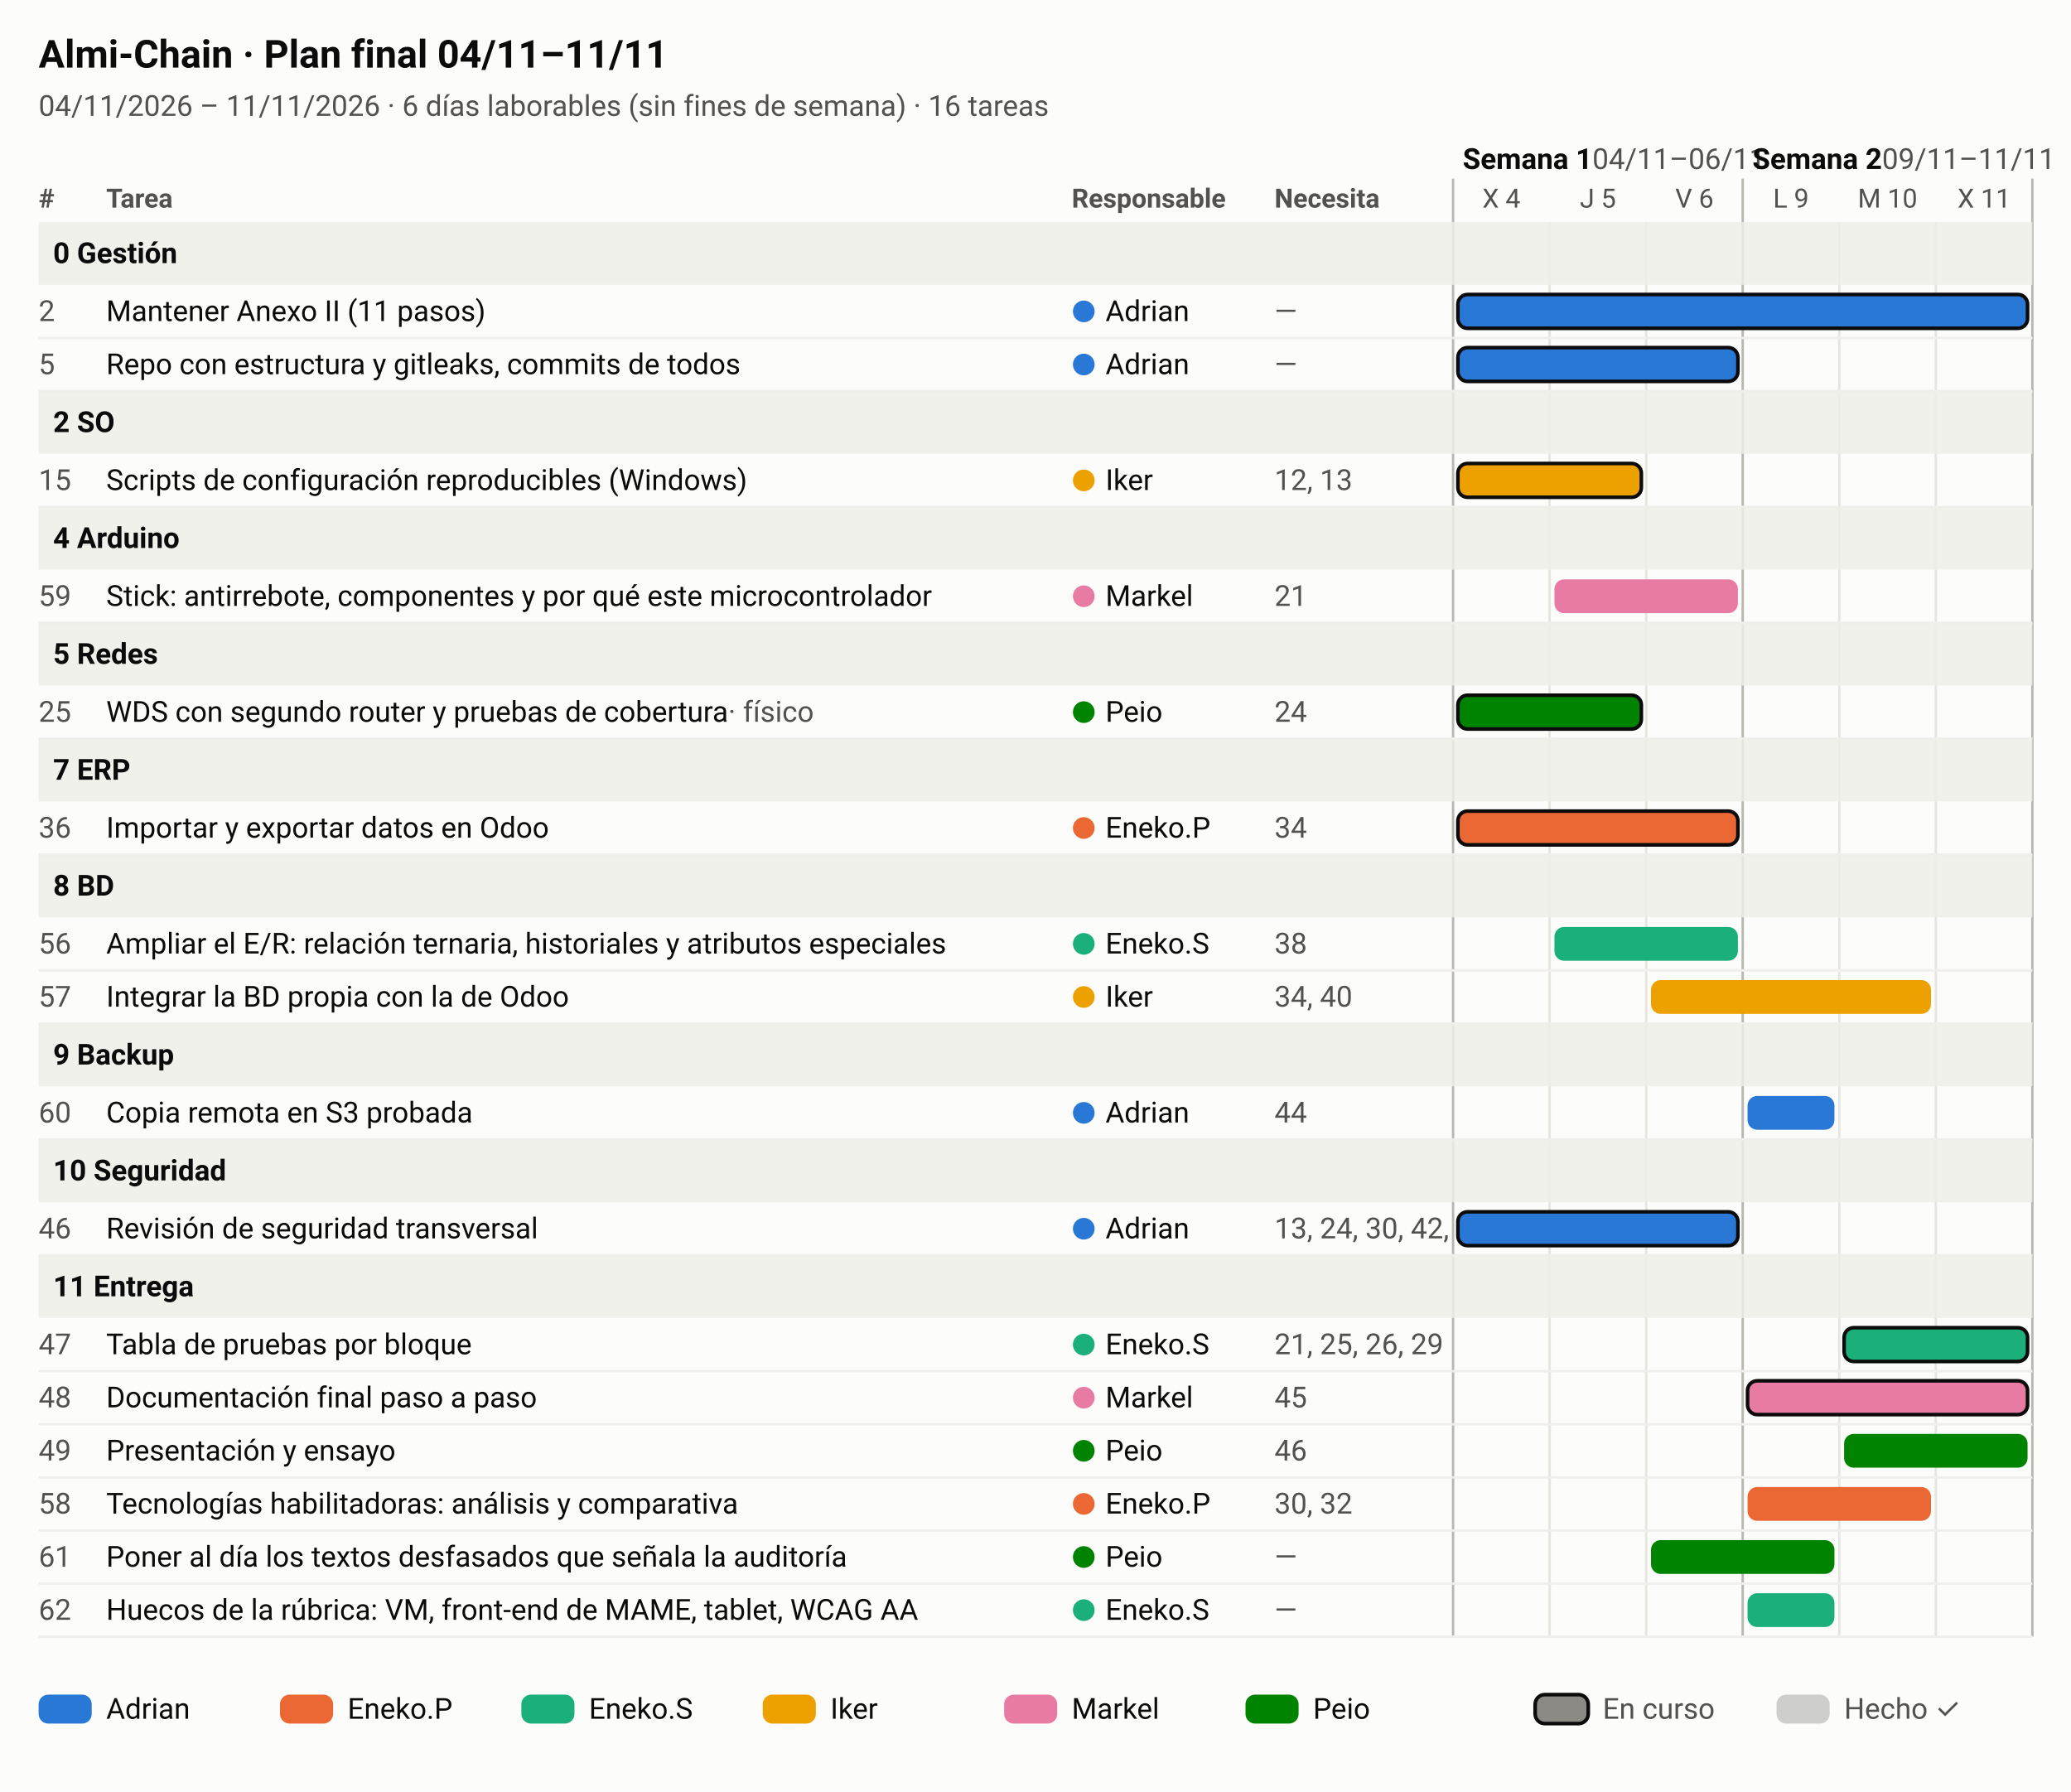
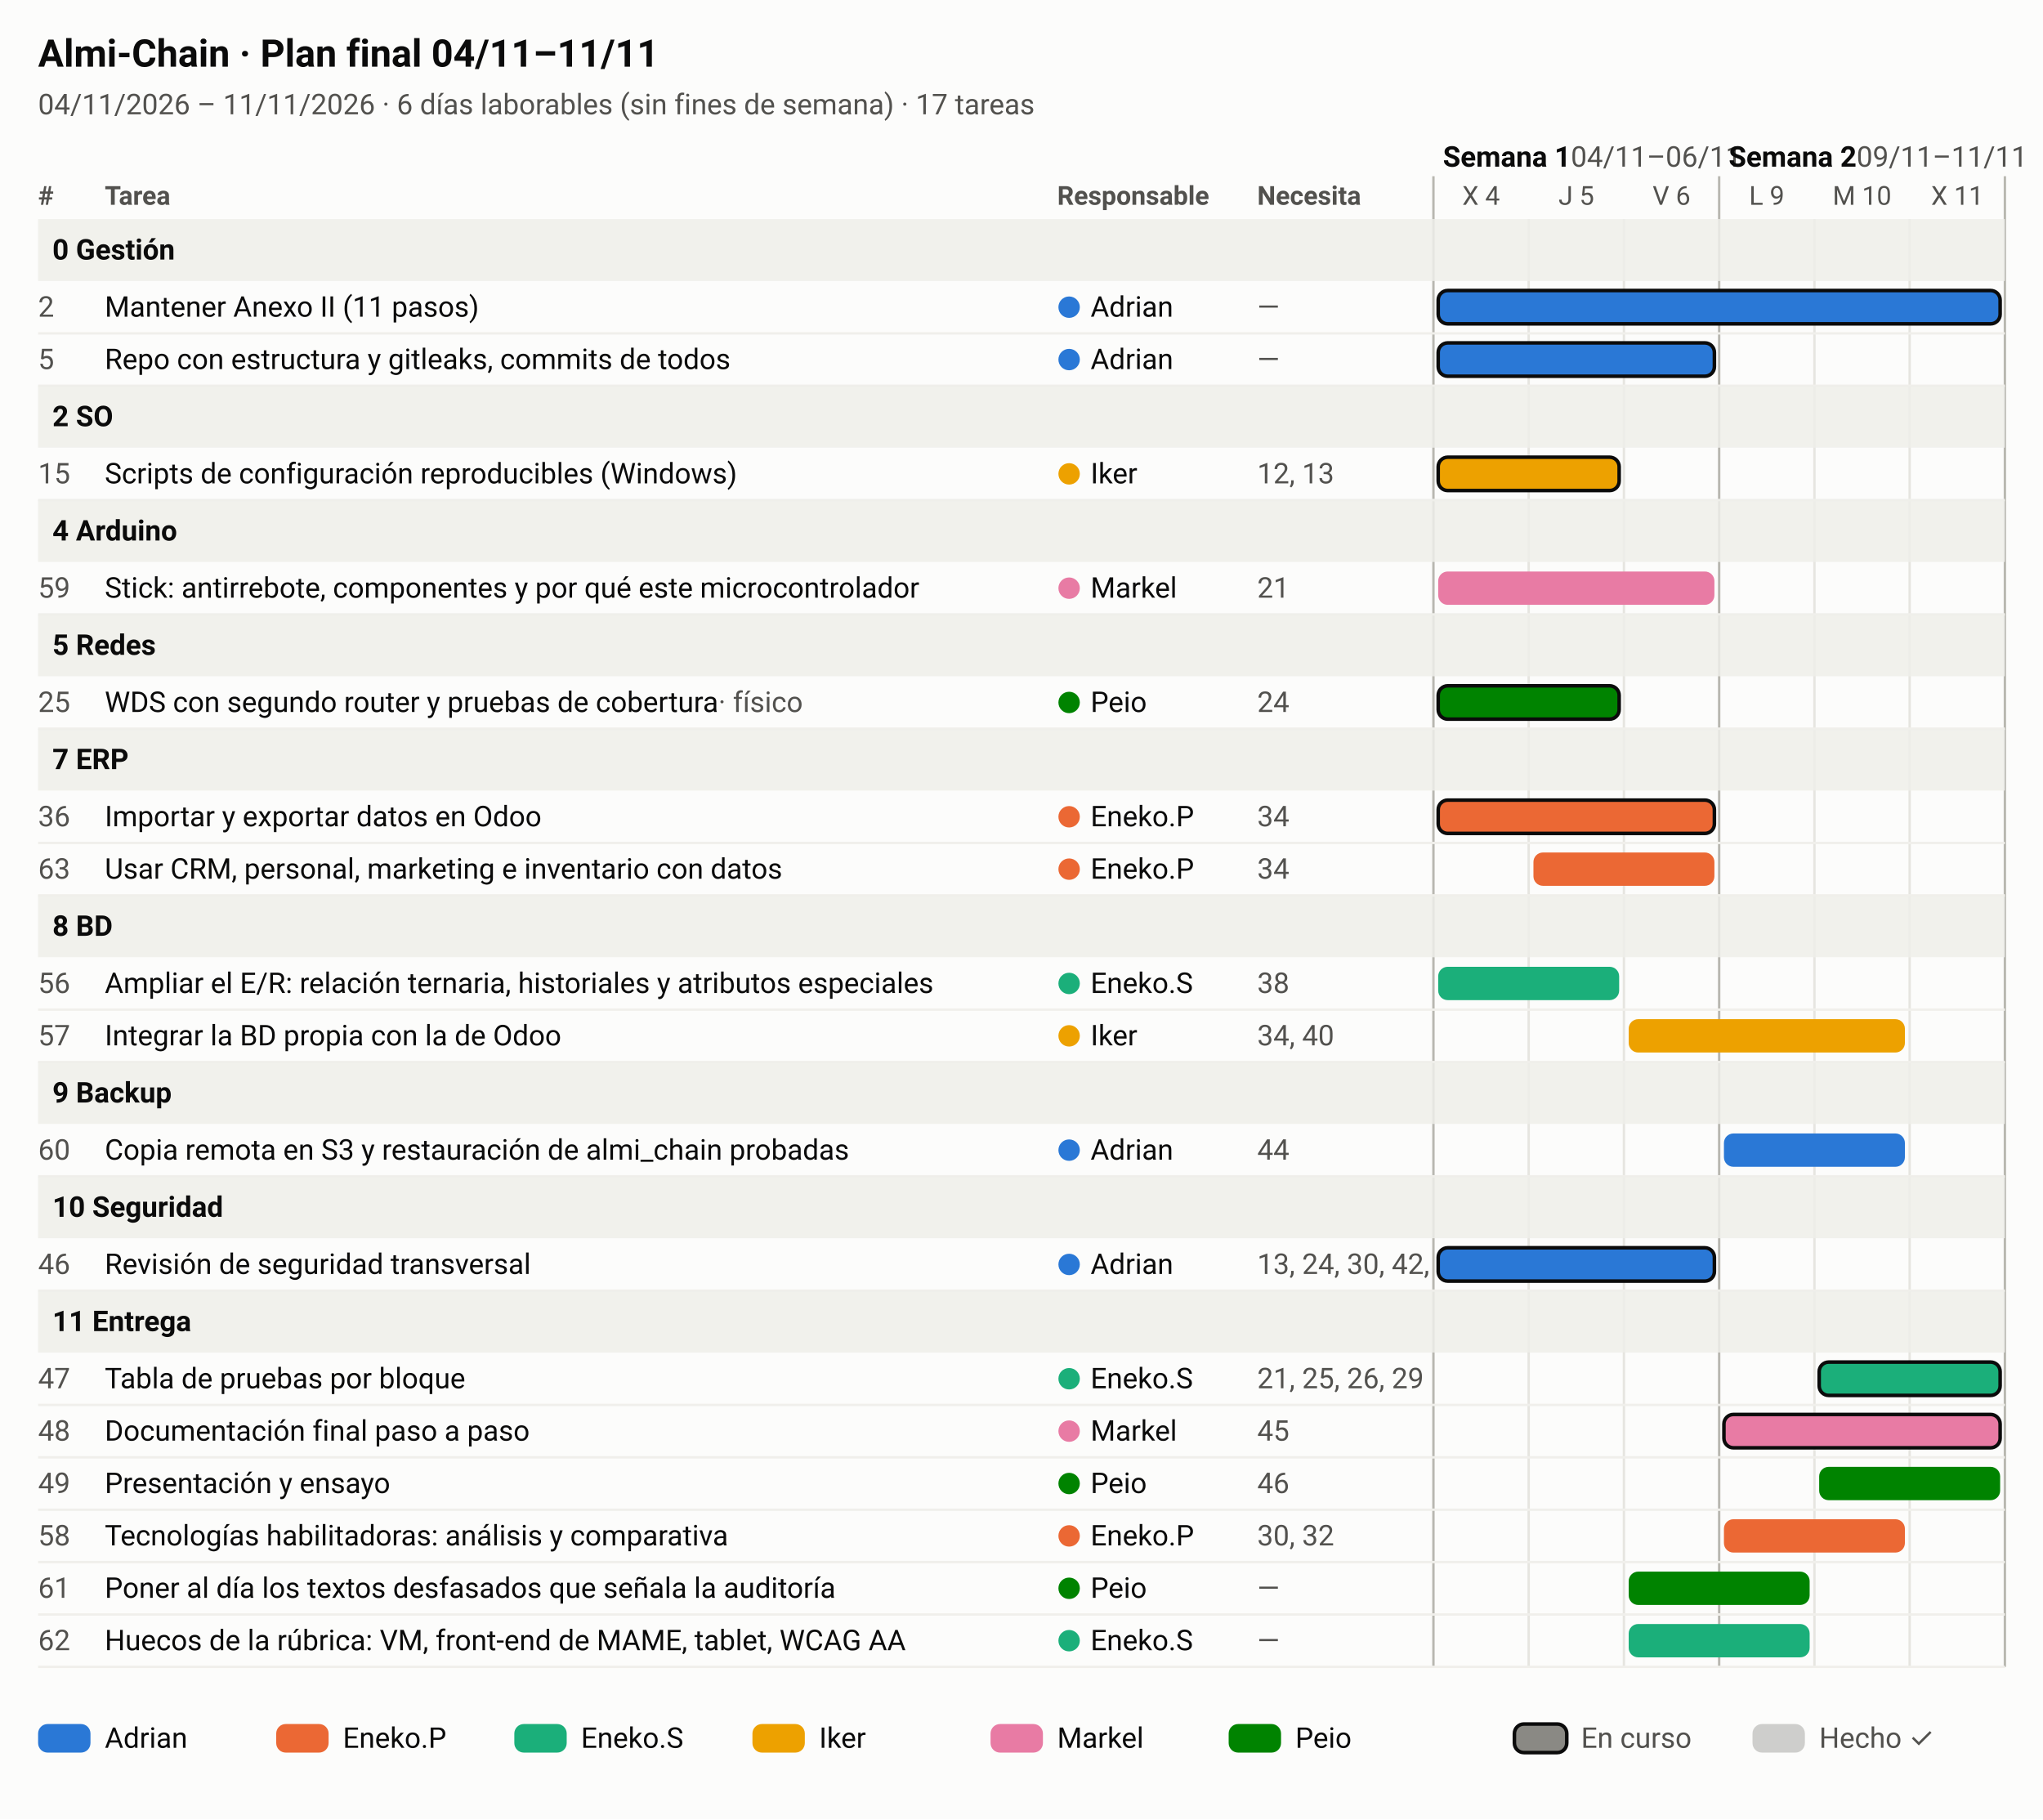
- <svg xmlns="http://www.w3.org/2000/svg" width="858" height="742" viewBox="0 0 858 742" font-family="system-ui, -apple-system, Segoe UI, Roboto, sans-serif" font-size="12">
+ <svg xmlns="http://www.w3.org/2000/svg" width="858" height="764" viewBox="0 0 858 764" font-family="system-ui, -apple-system, Segoe UI, Roboto, sans-serif" font-size="12">
  <style>.t{fill:#0b0b0b}.s{fill:#52514e}.m{fill:#8a8984}.b{font-weight:600}</style>
-   <rect width="858" height="742" fill="#fcfcfb" />
+   <rect width="858" height="764" fill="#fcfcfb" />
  <text x="16" y="28" class="t b" font-size="16">Almi-Chain · Plan final 04/11–11/11</text>
-   <text x="16" y="48" class="s">04/11/2026 – 11/11/2026 · 6 días laborables (sin fines de semana) · 16 tareas</text>
+   <text x="16" y="48" class="s">04/11/2026 – 11/11/2026 · 6 días laborables (sin fines de semana) · 17 tareas</text>
  <text x="606" y="70" class="t b">Semana 1<tspan class="s" font-weight="400"> 04/11–06/11</tspan>
  </text>
  <text x="726" y="70" class="t b">Semana 2<tspan class="s" font-weight="400"> 09/11–11/11</tspan>
  </text>
  <text x="622.0" y="86" text-anchor="middle" class="s" font-size="11">X 4</text>
  <text x="662.0" y="86" text-anchor="middle" class="s" font-size="11">J 5</text>
  <text x="702.0" y="86" text-anchor="middle" class="s" font-size="11">V 6</text>
  <text x="742.0" y="86" text-anchor="middle" class="s" font-size="11">L 9</text>
  <text x="782.0" y="86" text-anchor="middle" class="s" font-size="11">M 10</text>
  <text x="822.0" y="86" text-anchor="middle" class="s" font-size="11">X 11</text>
  <text x="16" y="86" class="s b" font-size="11">#</text>
  <text x="44" y="86" class="s b" font-size="11">Tarea</text>
  <text x="444" y="86" class="s b" font-size="11">Responsable</text>
  <text x="528" y="86" class="s b" font-size="11">Necesita</text>
-   <line x1="602" y1="74" x2="602" y2="678" stroke="#b8b7b0" stroke-width="1" />
-   <line x1="642" y1="92" x2="642" y2="678" stroke="#e6e5e0" stroke-width="1" />
-   <line x1="682" y1="92" x2="682" y2="678" stroke="#e6e5e0" stroke-width="1" />
-   <line x1="722" y1="74" x2="722" y2="678" stroke="#b8b7b0" stroke-width="1" />
-   <line x1="762" y1="92" x2="762" y2="678" stroke="#e6e5e0" stroke-width="1" />
-   <line x1="802" y1="92" x2="802" y2="678" stroke="#e6e5e0" stroke-width="1" />
-   <line x1="842" y1="74" x2="842" y2="678" stroke="#b8b7b0" stroke-width="1" />
+   <line x1="602" y1="74" x2="602" y2="700" stroke="#b8b7b0" stroke-width="1" />
+   <line x1="642" y1="92" x2="642" y2="700" stroke="#e6e5e0" stroke-width="1" />
+   <line x1="682" y1="92" x2="682" y2="700" stroke="#e6e5e0" stroke-width="1" />
+   <line x1="722" y1="74" x2="722" y2="700" stroke="#b8b7b0" stroke-width="1" />
+   <line x1="762" y1="92" x2="762" y2="700" stroke="#e6e5e0" stroke-width="1" />
+   <line x1="802" y1="92" x2="802" y2="700" stroke="#e6e5e0" stroke-width="1" />
+   <line x1="842" y1="74" x2="842" y2="700" stroke="#b8b7b0" stroke-width="1" />
  <rect x="16" y="92" width="826" height="26" fill="#efeeea" fill-opacity="0.85" />
  <text x="22" y="109" class="t b">0 Gestión</text>
  <line x1="16" y1="140" x2="842" y2="140" stroke="#f0efeb" />
  <text x="16" y="133.0" class="s">2</text>
  <text x="44" y="133.0" class="t">Mantener Anexo II (11 pasos)</text>
  <circle cx="449" cy="129.0" r="4.5" fill="#2a78d6" />
  <text x="458" y="133.0" class="t">Adrian</text>
  <text x="528" y="133.0" class="s">—</text>
  <rect x="604" y="122" width="236" height="14" rx="4" fill="#2a78d6" stroke="#0b0b0b" stroke-width="1.5" />
  <line x1="16" y1="162" x2="842" y2="162" stroke="#f0efeb" />
  <text x="16" y="155.0" class="s">5</text>
  <text x="44" y="155.0" class="t">Repo con estructura y gitleaks, commits de todos</text>
  <circle cx="449" cy="151.0" r="4.5" fill="#2a78d6" />
  <text x="458" y="155.0" class="t">Adrian</text>
  <text x="528" y="155.0" class="s">—</text>
  <rect x="604" y="144" width="116" height="14" rx="4" fill="#2a78d6" stroke="#0b0b0b" stroke-width="1.5" />
  <rect x="16" y="162" width="826" height="26" fill="#efeeea" fill-opacity="0.85" />
  <text x="22" y="179" class="t b">2 SO</text>
  <line x1="16" y1="210" x2="842" y2="210" stroke="#f0efeb" />
  <text x="16" y="203.0" class="s">15</text>
  <text x="44" y="203.0" class="t">Scripts de configuración reproducibles (Windows)</text>
  <circle cx="449" cy="199.0" r="4.5" fill="#eda100" />
  <text x="458" y="203.0" class="t">Iker</text>
  <text x="528" y="203.0" class="s">12, 13</text>
  <rect x="604" y="192" width="76" height="14" rx="4" fill="#eda100" stroke="#0b0b0b" stroke-width="1.5" />
  <rect x="16" y="210" width="826" height="26" fill="#efeeea" fill-opacity="0.85" />
  <text x="22" y="227" class="t b">4 Arduino</text>
  <line x1="16" y1="258" x2="842" y2="258" stroke="#f0efeb" />
  <text x="16" y="251.0" class="s">59</text>
  <text x="44" y="251.0" class="t">Stick: antirrebote, componentes y por qué este microcontrolador</text>
  <circle cx="449" cy="247.0" r="4.5" fill="#e87ba4" />
  <text x="458" y="251.0" class="t">Markel</text>
  <text x="528" y="251.0" class="s">21</text>
-   <rect x="644" y="240" width="76" height="14" rx="4" fill="#e87ba4" />
+   <rect x="604" y="240" width="116" height="14" rx="4" fill="#e87ba4" />
  <rect x="16" y="258" width="826" height="26" fill="#efeeea" fill-opacity="0.85" />
  <text x="22" y="275" class="t b">5 Redes</text>
  <line x1="16" y1="306" x2="842" y2="306" stroke="#f0efeb" />
  <text x="16" y="299.0" class="s">25</text>
  <text x="44" y="299.0" class="t">WDS con segundo router y pruebas de cobertura<tspan class="s"> · físico</tspan>
  </text>
  <circle cx="449" cy="295.0" r="4.5" fill="#008300" />
  <text x="458" y="299.0" class="t">Peio</text>
  <text x="528" y="299.0" class="s">24</text>
  <rect x="604" y="288" width="76" height="14" rx="4" fill="#008300" stroke="#0b0b0b" stroke-width="1.5" />
  <rect x="16" y="306" width="826" height="26" fill="#efeeea" fill-opacity="0.85" />
  <text x="22" y="323" class="t b">7 ERP</text>
  <line x1="16" y1="354" x2="842" y2="354" stroke="#f0efeb" />
  <text x="16" y="347.0" class="s">36</text>
  <text x="44" y="347.0" class="t">Importar y exportar datos en Odoo</text>
  <circle cx="449" cy="343.0" r="4.5" fill="#eb6834" />
  <text x="458" y="347.0" class="t">Eneko.P</text>
  <text x="528" y="347.0" class="s">34</text>
  <rect x="604" y="336" width="116" height="14" rx="4" fill="#eb6834" stroke="#0b0b0b" stroke-width="1.5" />
-   <rect x="16" y="354" width="826" height="26" fill="#efeeea" fill-opacity="0.85" />
-   <text x="22" y="371" class="t b">8 BD</text>
-   <line x1="16" y1="402" x2="842" y2="402" stroke="#f0efeb" />
-   <text x="16" y="395.0" class="s">56</text>
-   <text x="44" y="395.0" class="t">Ampliar el E/R: relación ternaria, historiales y atributos especiales</text>
-   <circle cx="449" cy="391.0" r="4.5" fill="#1baf7a" />
-   <text x="458" y="395.0" class="t">Eneko.S</text>
-   <text x="528" y="395.0" class="s">38</text>
-   <rect x="644" y="384" width="76" height="14" rx="4" fill="#1baf7a" />
+   <line x1="16" y1="376" x2="842" y2="376" stroke="#f0efeb" />
+   <text x="16" y="369.0" class="s">63</text>
+   <text x="44" y="369.0" class="t">Usar CRM, personal, marketing e inventario con datos</text>
+   <circle cx="449" cy="365.0" r="4.5" fill="#eb6834" />
+   <text x="458" y="369.0" class="t">Eneko.P</text>
+   <text x="528" y="369.0" class="s">34</text>
+   <rect x="644" y="358" width="76" height="14" rx="4" fill="#eb6834" />
+   <rect x="16" y="376" width="826" height="26" fill="#efeeea" fill-opacity="0.85" />
+   <text x="22" y="393" class="t b">8 BD</text>
  <line x1="16" y1="424" x2="842" y2="424" stroke="#f0efeb" />
-   <text x="16" y="417.0" class="s">57</text>
-   <text x="44" y="417.0" class="t">Integrar la BD propia con la de Odoo</text>
-   <circle cx="449" cy="413.0" r="4.5" fill="#eda100" />
-   <text x="458" y="417.0" class="t">Iker</text>
-   <text x="528" y="417.0" class="s">34, 40</text>
-   <rect x="684" y="406" width="116" height="14" rx="4" fill="#eda100" />
-   <rect x="16" y="424" width="826" height="26" fill="#efeeea" fill-opacity="0.85" />
-   <text x="22" y="441" class="t b">9 Backup</text>
-   <line x1="16" y1="472" x2="842" y2="472" stroke="#f0efeb" />
-   <text x="16" y="465.0" class="s">60</text>
-   <text x="44" y="465.0" class="t">Copia remota en S3 probada</text>
-   <circle cx="449" cy="461.0" r="4.5" fill="#2a78d6" />
-   <text x="458" y="465.0" class="t">Adrian</text>
-   <text x="528" y="465.0" class="s">44</text>
-   <rect x="724" y="454" width="36" height="14" rx="4" fill="#2a78d6" />
-   <rect x="16" y="472" width="826" height="26" fill="#efeeea" fill-opacity="0.85" />
-   <text x="22" y="489" class="t b">10 Seguridad</text>
-   <line x1="16" y1="520" x2="842" y2="520" stroke="#f0efeb" />
-   <text x="16" y="513.0" class="s">46</text>
-   <text x="44" y="513.0" class="t">Revisión de seguridad transversal</text>
-   <circle cx="449" cy="509.0" r="4.5" fill="#2a78d6" />
-   <text x="458" y="513.0" class="t">Adrian</text>
-   <text x="528" y="513.0" class="s">13, 24, 30, 42, 52</text>
-   <rect x="604" y="502" width="116" height="14" rx="4" fill="#2a78d6" stroke="#0b0b0b" stroke-width="1.5" />
-   <rect x="16" y="520" width="826" height="26" fill="#efeeea" fill-opacity="0.85" />
-   <text x="22" y="537" class="t b">11 Entrega</text>
-   <line x1="16" y1="568" x2="842" y2="568" stroke="#f0efeb" />
-   <text x="16" y="561.0" class="s">47</text>
-   <text x="44" y="561.0" class="t">Tabla de pruebas por bloque</text>
-   <circle cx="449" cy="557.0" r="4.5" fill="#1baf7a" />
-   <text x="458" y="561.0" class="t">Eneko.S</text>
-   <text x="528" y="561.0" class="s">21, 25, 26, 29</text>
-   <rect x="764" y="550" width="76" height="14" rx="4" fill="#1baf7a" stroke="#0b0b0b" stroke-width="1.5" />
+   <text x="16" y="417.0" class="s">56</text>
+   <text x="44" y="417.0" class="t">Ampliar el E/R: relación ternaria, historiales y atributos especiales</text>
+   <circle cx="449" cy="413.0" r="4.5" fill="#1baf7a" />
+   <text x="458" y="417.0" class="t">Eneko.S</text>
+   <text x="528" y="417.0" class="s">38</text>
+   <rect x="604" y="406" width="76" height="14" rx="4" fill="#1baf7a" />
+   <line x1="16" y1="446" x2="842" y2="446" stroke="#f0efeb" />
+   <text x="16" y="439.0" class="s">57</text>
+   <text x="44" y="439.0" class="t">Integrar la BD propia con la de Odoo</text>
+   <circle cx="449" cy="435.0" r="4.5" fill="#eda100" />
+   <text x="458" y="439.0" class="t">Iker</text>
+   <text x="528" y="439.0" class="s">34, 40</text>
+   <rect x="684" y="428" width="116" height="14" rx="4" fill="#eda100" />
+   <rect x="16" y="446" width="826" height="26" fill="#efeeea" fill-opacity="0.85" />
+   <text x="22" y="463" class="t b">9 Backup</text>
+   <line x1="16" y1="494" x2="842" y2="494" stroke="#f0efeb" />
+   <text x="16" y="487.0" class="s">60</text>
+   <text x="44" y="487.0" class="t">Copia remota en S3 y restauración de almi_chain probadas</text>
+   <circle cx="449" cy="483.0" r="4.5" fill="#2a78d6" />
+   <text x="458" y="487.0" class="t">Adrian</text>
+   <text x="528" y="487.0" class="s">44</text>
+   <rect x="724" y="476" width="76" height="14" rx="4" fill="#2a78d6" />
+   <rect x="16" y="494" width="826" height="26" fill="#efeeea" fill-opacity="0.85" />
+   <text x="22" y="511" class="t b">10 Seguridad</text>
+   <line x1="16" y1="542" x2="842" y2="542" stroke="#f0efeb" />
+   <text x="16" y="535.0" class="s">46</text>
+   <text x="44" y="535.0" class="t">Revisión de seguridad transversal</text>
+   <circle cx="449" cy="531.0" r="4.5" fill="#2a78d6" />
+   <text x="458" y="535.0" class="t">Adrian</text>
+   <text x="528" y="535.0" class="s">13, 24, 30, 42, 52</text>
+   <rect x="604" y="524" width="116" height="14" rx="4" fill="#2a78d6" stroke="#0b0b0b" stroke-width="1.5" />
+   <rect x="16" y="542" width="826" height="26" fill="#efeeea" fill-opacity="0.85" />
+   <text x="22" y="559" class="t b">11 Entrega</text>
  <line x1="16" y1="590" x2="842" y2="590" stroke="#f0efeb" />
-   <text x="16" y="583.0" class="s">48</text>
-   <text x="44" y="583.0" class="t">Documentación final paso a paso</text>
-   <circle cx="449" cy="579.0" r="4.5" fill="#e87ba4" />
-   <text x="458" y="583.0" class="t">Markel</text>
-   <text x="528" y="583.0" class="s">45</text>
-   <rect x="724" y="572" width="116" height="14" rx="4" fill="#e87ba4" stroke="#0b0b0b" stroke-width="1.5" />
+   <text x="16" y="583.0" class="s">47</text>
+   <text x="44" y="583.0" class="t">Tabla de pruebas por bloque</text>
+   <circle cx="449" cy="579.0" r="4.5" fill="#1baf7a" />
+   <text x="458" y="583.0" class="t">Eneko.S</text>
+   <text x="528" y="583.0" class="s">21, 25, 26, 29</text>
+   <rect x="764" y="572" width="76" height="14" rx="4" fill="#1baf7a" stroke="#0b0b0b" stroke-width="1.5" />
  <line x1="16" y1="612" x2="842" y2="612" stroke="#f0efeb" />
-   <text x="16" y="605.0" class="s">49</text>
-   <text x="44" y="605.0" class="t">Presentación y ensayo</text>
-   <circle cx="449" cy="601.0" r="4.5" fill="#008300" />
-   <text x="458" y="605.0" class="t">Peio</text>
-   <text x="528" y="605.0" class="s">46</text>
-   <rect x="764" y="594" width="76" height="14" rx="4" fill="#008300" />
+   <text x="16" y="605.0" class="s">48</text>
+   <text x="44" y="605.0" class="t">Documentación final paso a paso</text>
+   <circle cx="449" cy="601.0" r="4.5" fill="#e87ba4" />
+   <text x="458" y="605.0" class="t">Markel</text>
+   <text x="528" y="605.0" class="s">45</text>
+   <rect x="724" y="594" width="116" height="14" rx="4" fill="#e87ba4" stroke="#0b0b0b" stroke-width="1.5" />
  <line x1="16" y1="634" x2="842" y2="634" stroke="#f0efeb" />
-   <text x="16" y="627.0" class="s">58</text>
-   <text x="44" y="627.0" class="t">Tecnologías habilitadoras: análisis y comparativa</text>
-   <circle cx="449" cy="623.0" r="4.5" fill="#eb6834" />
-   <text x="458" y="627.0" class="t">Eneko.P</text>
-   <text x="528" y="627.0" class="s">30, 32</text>
-   <rect x="724" y="616" width="76" height="14" rx="4" fill="#eb6834" />
+   <text x="16" y="627.0" class="s">49</text>
+   <text x="44" y="627.0" class="t">Presentación y ensayo</text>
+   <circle cx="449" cy="623.0" r="4.5" fill="#008300" />
+   <text x="458" y="627.0" class="t">Peio</text>
+   <text x="528" y="627.0" class="s">46</text>
+   <rect x="764" y="616" width="76" height="14" rx="4" fill="#008300" />
  <line x1="16" y1="656" x2="842" y2="656" stroke="#f0efeb" />
-   <text x="16" y="649.0" class="s">61</text>
-   <text x="44" y="649.0" class="t">Poner al día los textos desfasados que señala la auditoría</text>
-   <circle cx="449" cy="645.0" r="4.5" fill="#008300" />
-   <text x="458" y="649.0" class="t">Peio</text>
-   <text x="528" y="649.0" class="s">—</text>
-   <rect x="684" y="638" width="76" height="14" rx="4" fill="#008300" />
+   <text x="16" y="649.0" class="s">58</text>
+   <text x="44" y="649.0" class="t">Tecnologías habilitadoras: análisis y comparativa</text>
+   <circle cx="449" cy="645.0" r="4.5" fill="#eb6834" />
+   <text x="458" y="649.0" class="t">Eneko.P</text>
+   <text x="528" y="649.0" class="s">30, 32</text>
+   <rect x="724" y="638" width="76" height="14" rx="4" fill="#eb6834" />
  <line x1="16" y1="678" x2="842" y2="678" stroke="#f0efeb" />
-   <text x="16" y="671.0" class="s">62</text>
-   <text x="44" y="671.0" class="t">Huecos de la rúbrica: VM, front-end de MAME, tablet, WCAG AA</text>
-   <circle cx="449" cy="667.0" r="4.5" fill="#1baf7a" />
-   <text x="458" y="671.0" class="t">Eneko.S</text>
+   <text x="16" y="671.0" class="s">61</text>
+   <text x="44" y="671.0" class="t">Poner al día los textos desfasados que señala la auditoría</text>
+   <circle cx="449" cy="667.0" r="4.5" fill="#008300" />
+   <text x="458" y="671.0" class="t">Peio</text>
  <text x="528" y="671.0" class="s">—</text>
-   <rect x="724" y="660" width="36" height="14" rx="4" fill="#1baf7a" />
-   <rect x="16" y="702" width="22" height="12" rx="4" fill="#2a78d6" />
-   <text x="44" y="712" class="t">Adrian</text>
-   <rect x="116" y="702" width="22" height="12" rx="4" fill="#eb6834" />
-   <text x="144" y="712" class="t">Eneko.P</text>
-   <rect x="216" y="702" width="22" height="12" rx="4" fill="#1baf7a" />
-   <text x="244" y="712" class="t">Eneko.S</text>
-   <rect x="316" y="702" width="22" height="12" rx="4" fill="#eda100" />
-   <text x="344" y="712" class="t">Iker</text>
-   <rect x="416" y="702" width="22" height="12" rx="4" fill="#e87ba4" />
-   <text x="444" y="712" class="t">Markel</text>
-   <rect x="516" y="702" width="22" height="12" rx="4" fill="#008300" />
-   <text x="544" y="712" class="t">Peio</text>
-   <rect x="636" y="702" width="22" height="12" rx="4" fill="#8a8984" stroke="#0b0b0b" stroke-width="1.5" />
-   <text x="664" y="712" class="s">En curso</text>
-   <rect x="736" y="702" width="22" height="12" rx="4" fill="#8a8984" fill-opacity="0.4" />
-   <text x="764" y="712" class="s">Hecho ✓</text>
+   <rect x="684" y="660" width="76" height="14" rx="4" fill="#008300" />
+   <line x1="16" y1="700" x2="842" y2="700" stroke="#f0efeb" />
+   <text x="16" y="693.0" class="s">62</text>
+   <text x="44" y="693.0" class="t">Huecos de la rúbrica: VM, front-end de MAME, tablet, WCAG AA</text>
+   <circle cx="449" cy="689.0" r="4.5" fill="#1baf7a" />
+   <text x="458" y="693.0" class="t">Eneko.S</text>
+   <text x="528" y="693.0" class="s">—</text>
+   <rect x="684" y="682" width="76" height="14" rx="4" fill="#1baf7a" />
+   <rect x="16" y="724" width="22" height="12" rx="4" fill="#2a78d6" />
+   <text x="44" y="734" class="t">Adrian</text>
+   <rect x="116" y="724" width="22" height="12" rx="4" fill="#eb6834" />
+   <text x="144" y="734" class="t">Eneko.P</text>
+   <rect x="216" y="724" width="22" height="12" rx="4" fill="#1baf7a" />
+   <text x="244" y="734" class="t">Eneko.S</text>
+   <rect x="316" y="724" width="22" height="12" rx="4" fill="#eda100" />
+   <text x="344" y="734" class="t">Iker</text>
+   <rect x="416" y="724" width="22" height="12" rx="4" fill="#e87ba4" />
+   <text x="444" y="734" class="t">Markel</text>
+   <rect x="516" y="724" width="22" height="12" rx="4" fill="#008300" />
+   <text x="544" y="734" class="t">Peio</text>
+   <rect x="636" y="724" width="22" height="12" rx="4" fill="#8a8984" stroke="#0b0b0b" stroke-width="1.5" />
+   <text x="664" y="734" class="s">En curso</text>
+   <rect x="736" y="724" width="22" height="12" rx="4" fill="#8a8984" fill-opacity="0.4" />
+   <text x="764" y="734" class="s">Hecho ✓</text>
</svg>
